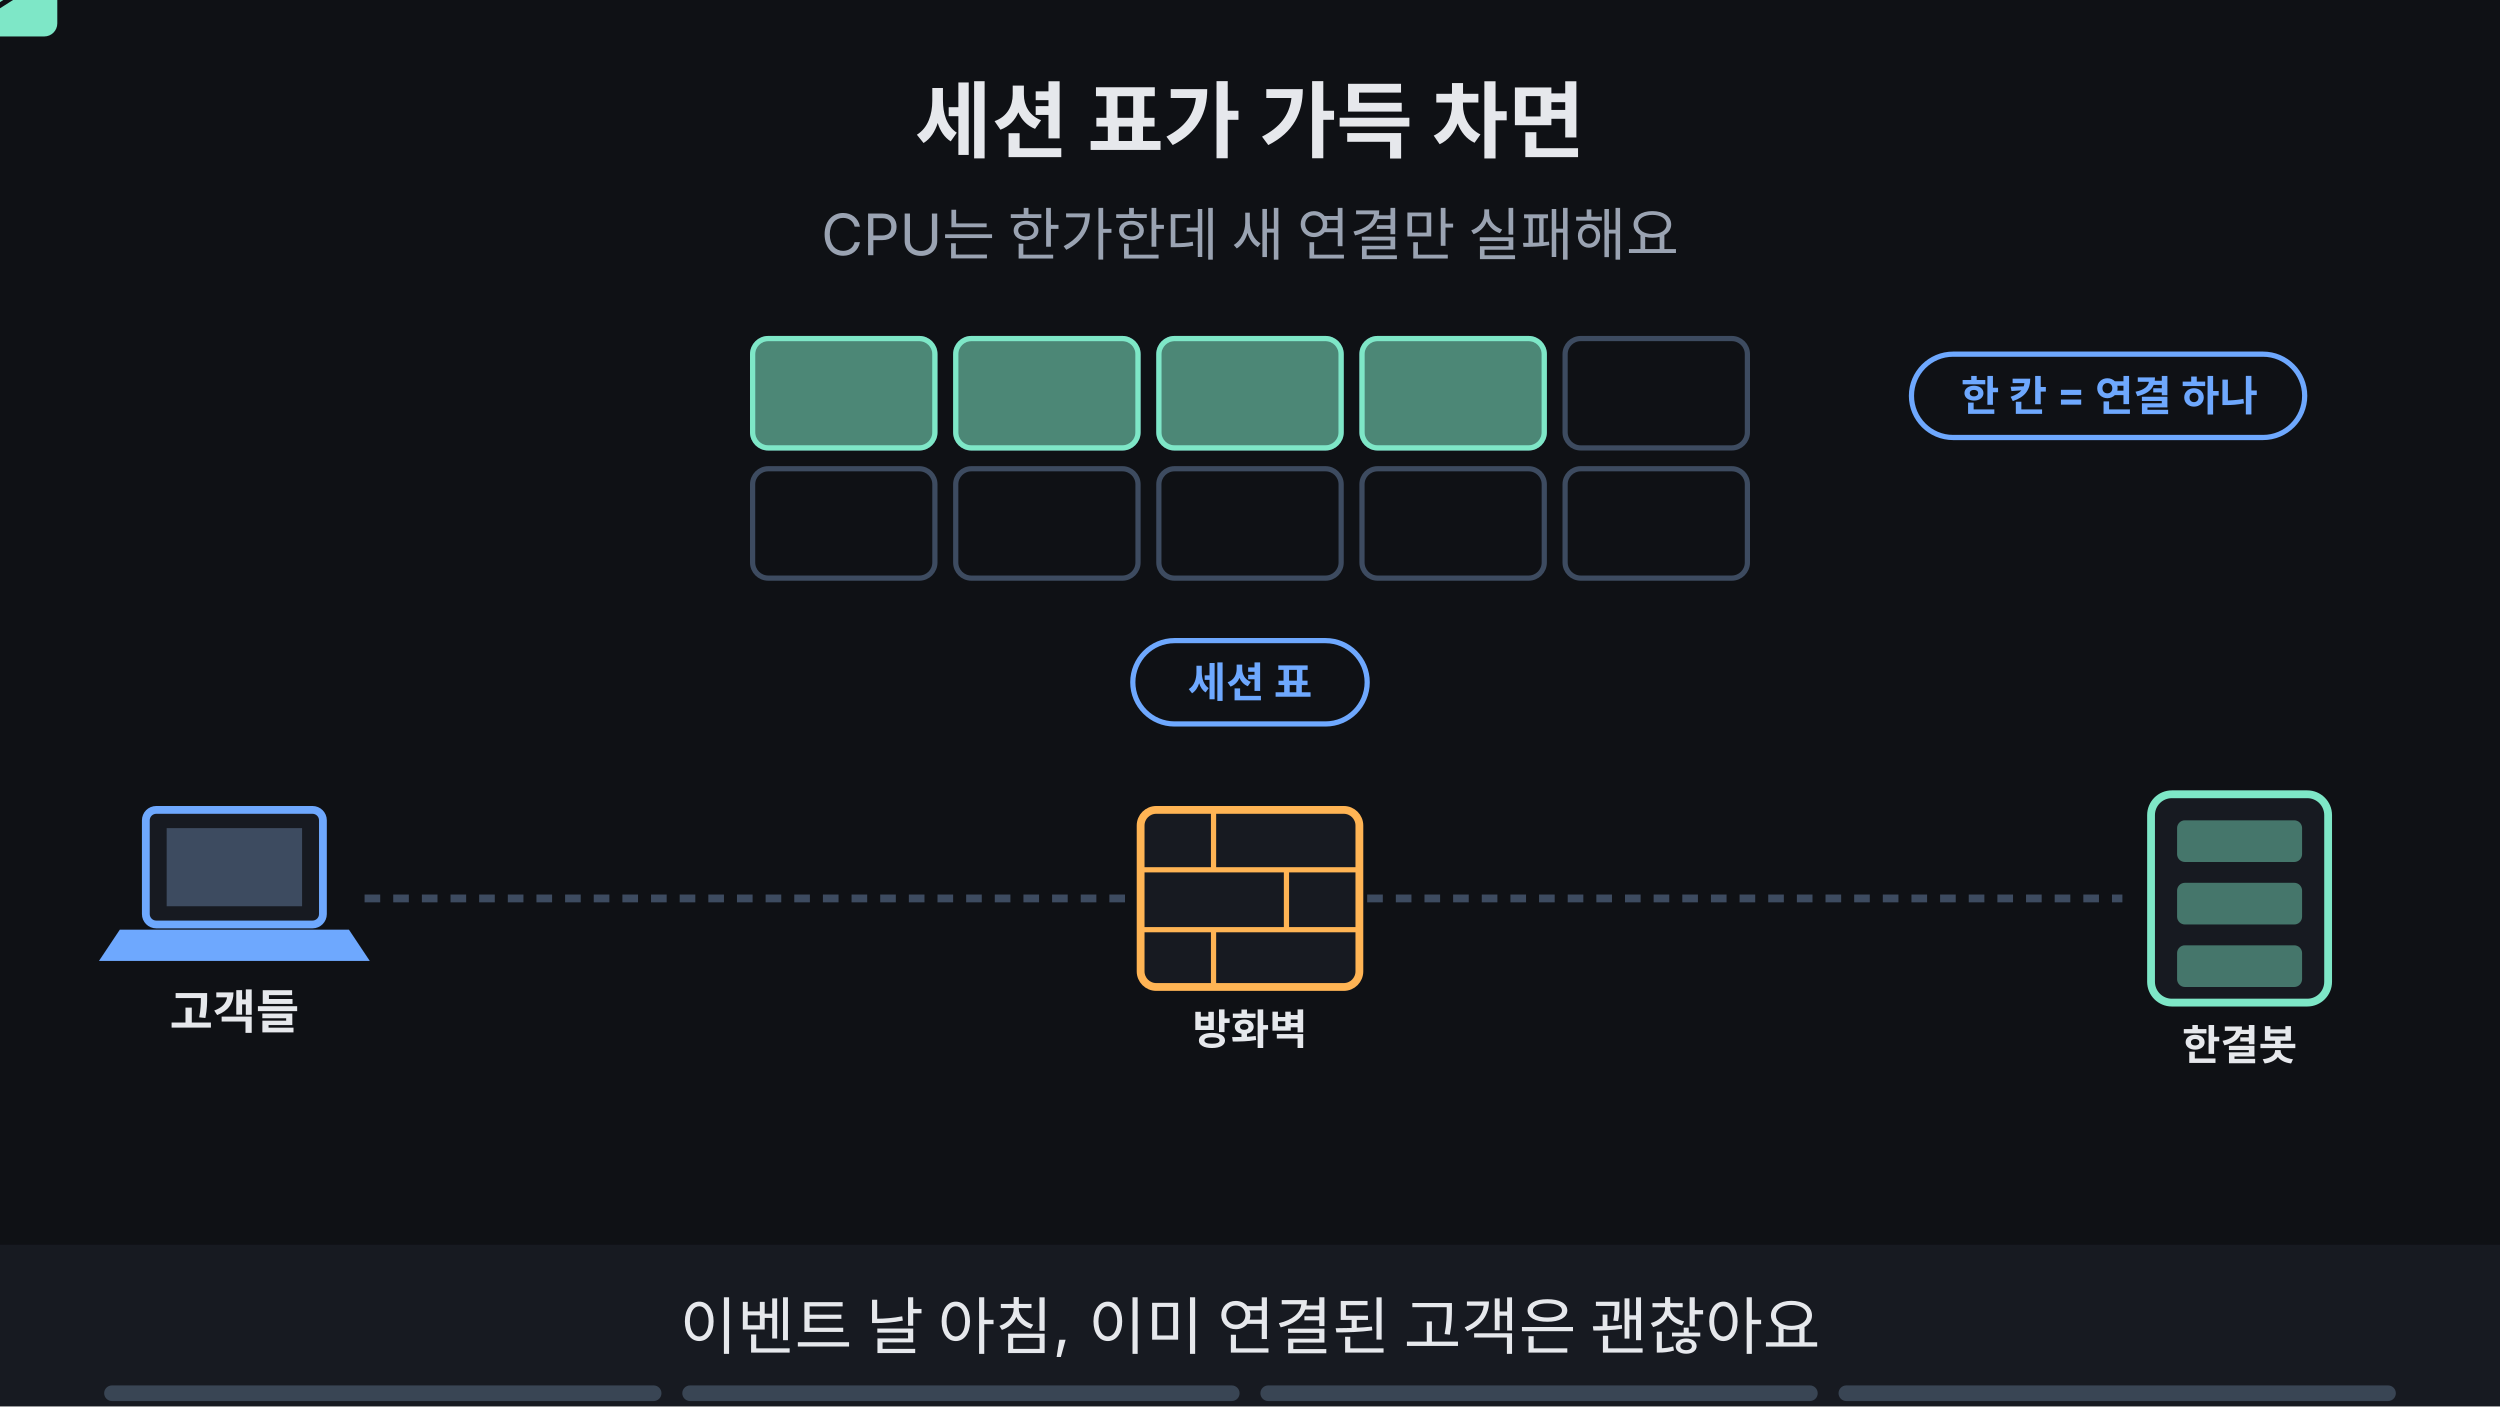
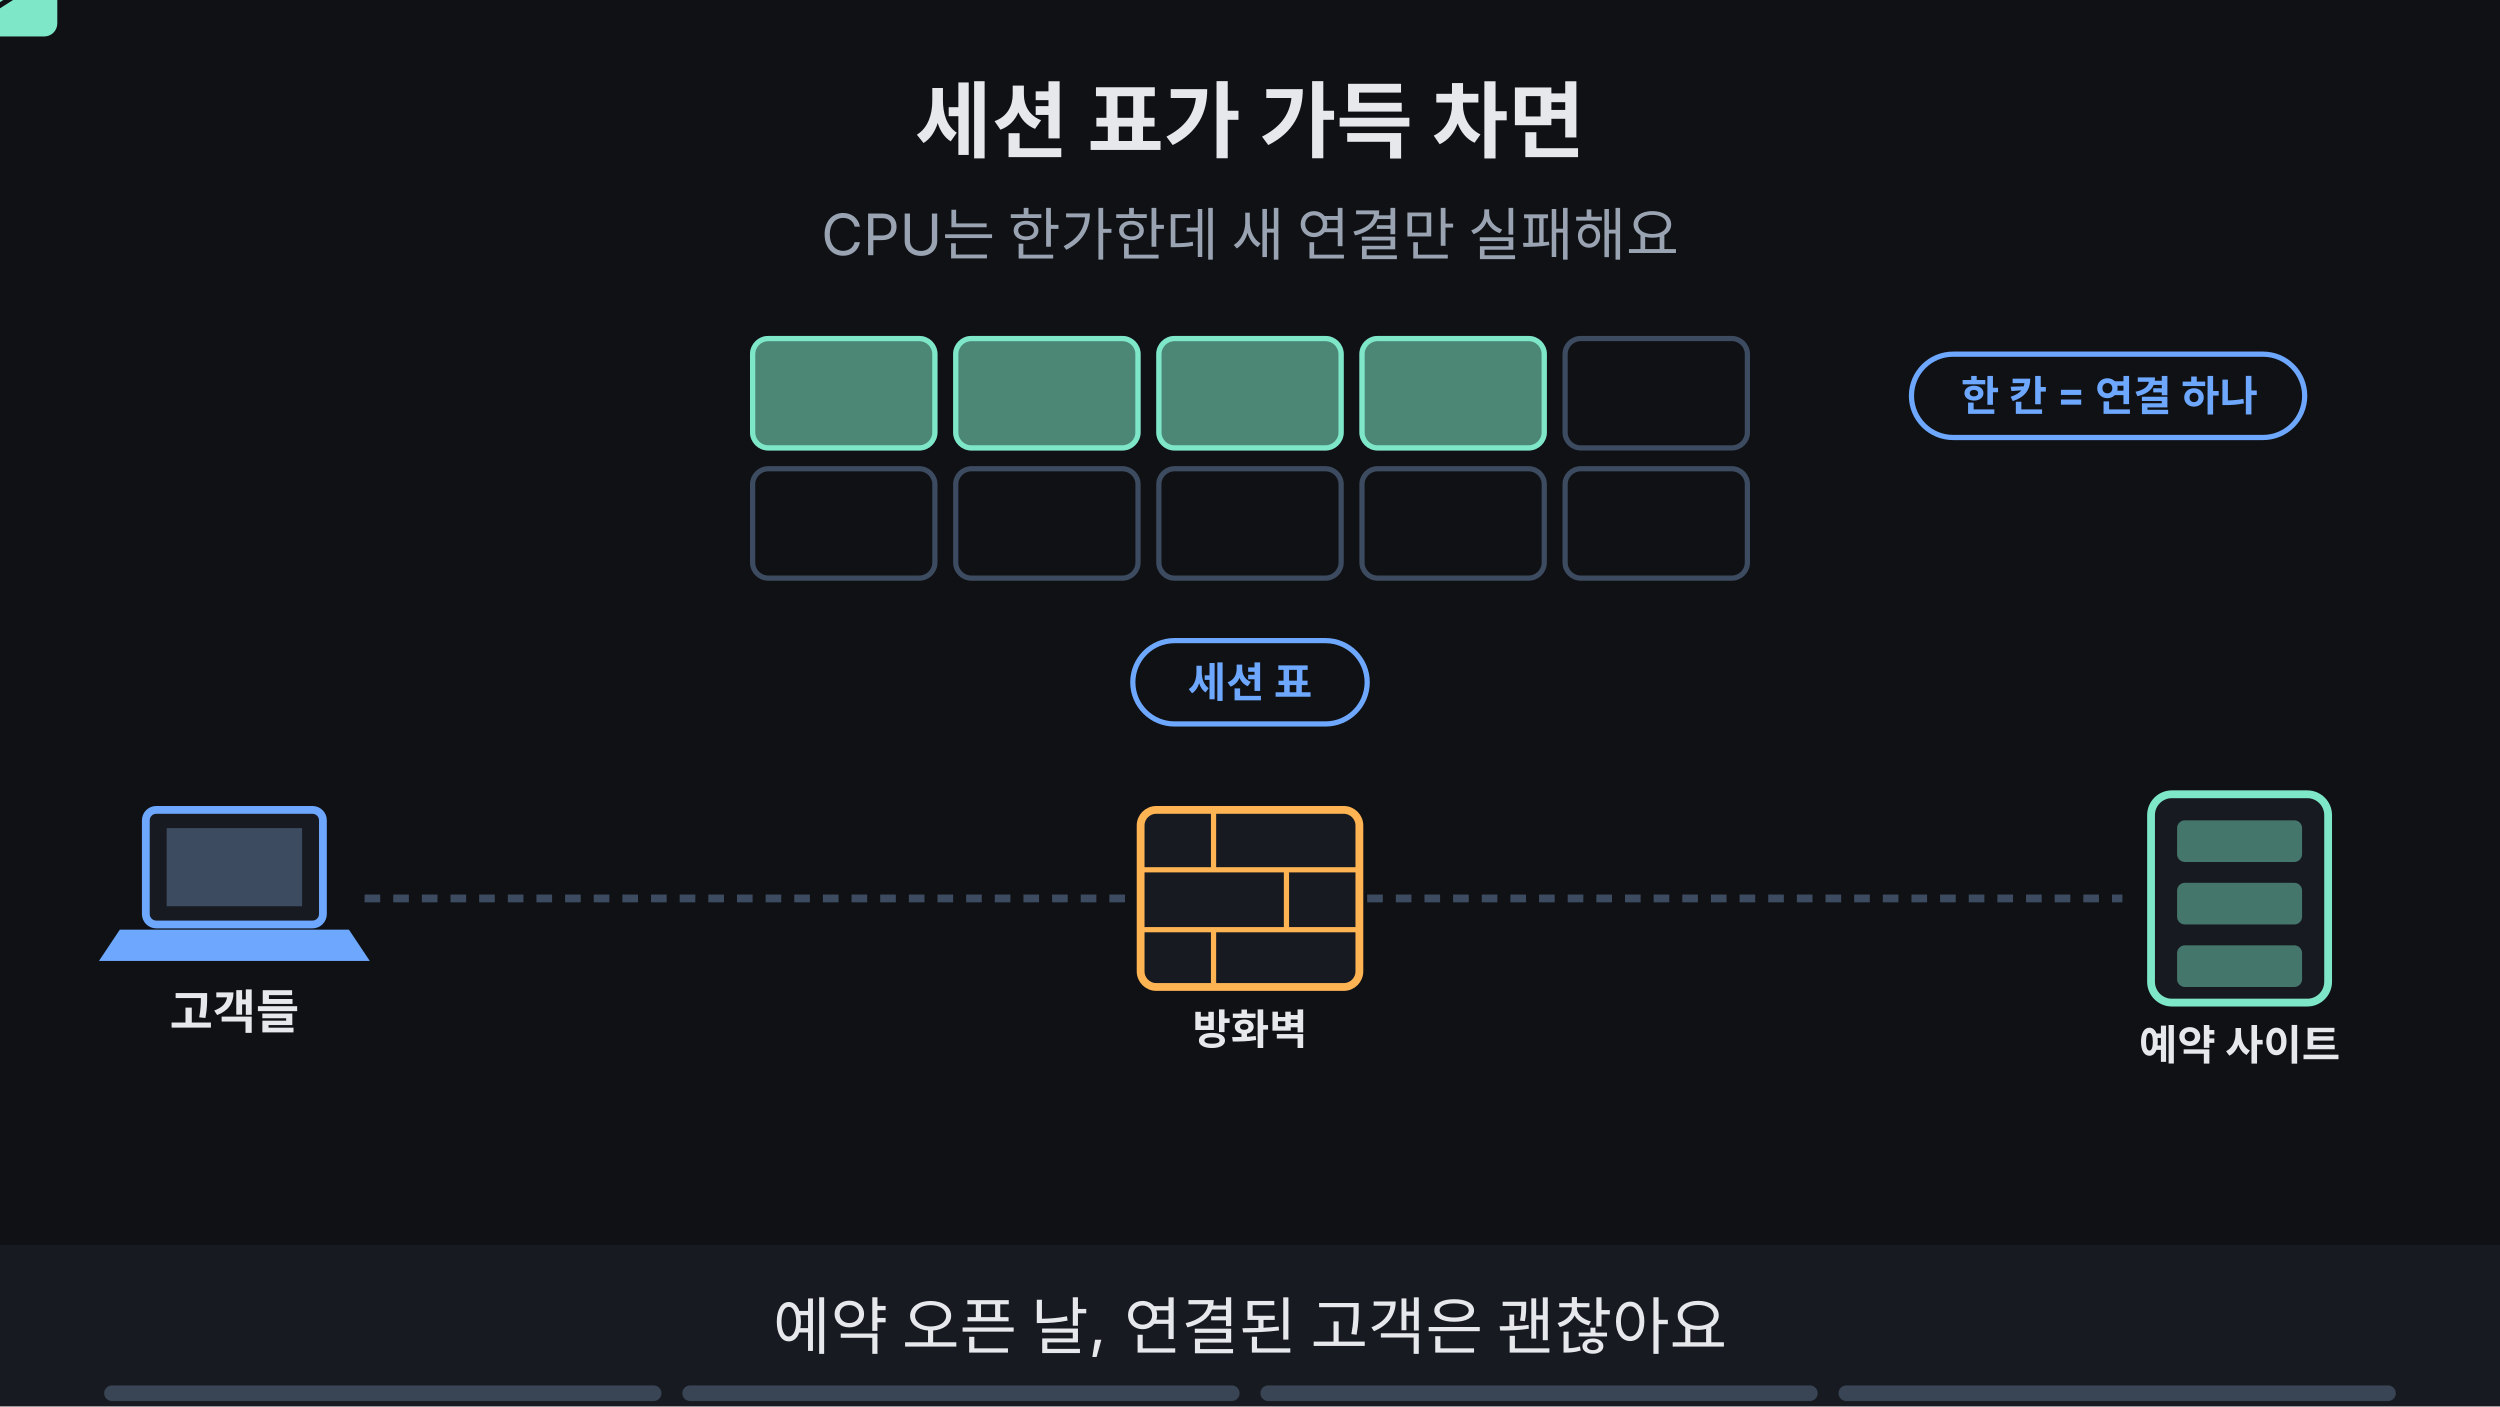
<svg xmlns="http://www.w3.org/2000/svg" viewBox="0 0 960 540" width="960" height="540" font-family="-apple-system,'Apple SD Gothic Neo','Segoe UI',sans-serif">
  <rect width="960" height="540" fill="#0f1115" />
  <text x="480" y="58" text-anchor="middle" font-size="32" font-weight="700" fill="#e6e8ec">세션 표가 가득 차면</text>
  <text x="480" y="98" text-anchor="middle" font-size="22" fill="#9aa3b2">CPU는 한가한데 새 연결만 실패해요</text>
  <line x1="140" y1="345" x2="435" y2="345" stroke="#3d4b60" stroke-width="3" stroke-dasharray="6 5" />
  <line x1="525" y1="345" x2="815" y2="345" stroke="#3d4b60" stroke-width="3" stroke-dasharray="6 5" />
  <g opacity="1">
    <animate attributeName="opacity" values="1;1;0;0" keyTimes="0;0.235;0.250;1" dur="16s" repeatCount="indefinite" />
    <g>
      <animateTransform attributeName="transform" type="translate" values="130,345;130,345;480,345;810,345;810,345" keyTimes="0.000;0.013;0.125;0.237;1.000" dur="16s" repeatCount="indefinite" />
      <rect x="-22" y="-14" width="44" height="28" rx="5" fill="#7ee7c7" />
      <path d="M-22 -12 l22 14 l22 -14" fill="none" stroke="#0f1115" stroke-width="2" />
    </g>
  </g>
  <g opacity="0">
    <animate attributeName="opacity" values="0;0;1;1;0;0" keyTimes="0;0.500;0.515;0.735;0.750;1" dur="16s" repeatCount="indefinite" />
    <g>
      <animateTransform attributeName="transform" type="translate" values="130,345;130,345;392,345;392,345" keyTimes="0.000;0.525;0.725;1.000" dur="16s" repeatCount="indefinite" />
      <rect x="-22" y="-14" width="44" height="28" rx="5" fill="#ffb454" />
      <path d="M-22 -12 l22 14 l22 -14" fill="none" stroke="#0f1115" stroke-width="2" />
    </g>
  </g>
  <rect x="56" y="311" width="68" height="44" rx="4" fill="#171a21" stroke="#6ea8fe" stroke-width="3" />
  <rect x="64" y="318" width="52" height="30" fill="#3d4b60" />
  <polygon points="46,357 134,357 142,369 38,369" fill="#6ea8fe" />
  <text x="90" y="395" text-anchor="middle" font-size="18" font-weight="700" fill="#e6e8ec">고객들</text>
  <rect x="438" y="311" width="84" height="68" rx="6" fill="#171a21" stroke="#ffb454" stroke-width="3" />
  <line x1="438" y1="334" x2="522" y2="334" stroke="#ffb454" stroke-width="2" />
  <line x1="438" y1="357" x2="522" y2="357" stroke="#ffb454" stroke-width="2" />
  <line x1="466" y1="311" x2="466" y2="334" stroke="#ffb454" stroke-width="2" />
  <line x1="494" y1="334" x2="494" y2="357" stroke="#ffb454" stroke-width="2" />
  <line x1="466" y1="357" x2="466" y2="379" stroke="#ffb454" stroke-width="2" />
  <text x="480" y="401" text-anchor="middle" font-size="16" font-weight="700" fill="#e6e8ec">방화벽</text>
  <rect x="826" y="305" width="68" height="80" rx="8" fill="#171a21" stroke="#7ee7c7" stroke-width="3" />
  <rect x="836" y="315" width="48" height="16" rx="3" fill="#7ee7c7" fill-opacity="0.45" />
  <rect x="836" y="339" width="48" height="16" rx="3" fill="#7ee7c7" fill-opacity="0.45" />
  <rect x="836" y="363" width="48" height="16" rx="3" fill="#7ee7c7" fill-opacity="0.45" />
-   <text x="860" y="407" text-anchor="middle" font-size="16" font-weight="700" fill="#e6e8ec">한결봇</text>
+   <text x="860" y="407" text-anchor="middle" font-size="16" font-weight="700" fill="#e6e8ec">예약 사이트</text>
  <rect x="289" y="130" width="70" height="42" rx="6" fill="#0f1115" stroke="#3d4b60" stroke-width="2" />
  <rect x="367" y="130" width="70" height="42" rx="6" fill="#0f1115" stroke="#3d4b60" stroke-width="2" />
  <rect x="445" y="130" width="70" height="42" rx="6" fill="#0f1115" stroke="#3d4b60" stroke-width="2" />
  <rect x="523" y="130" width="70" height="42" rx="6" fill="#0f1115" stroke="#3d4b60" stroke-width="2" />
  <rect x="601" y="130" width="70" height="42" rx="6" fill="#0f1115" stroke="#3d4b60" stroke-width="2" />
  <rect x="289" y="180" width="70" height="42" rx="6" fill="#0f1115" stroke="#3d4b60" stroke-width="2" />
  <rect x="367" y="180" width="70" height="42" rx="6" fill="#0f1115" stroke="#3d4b60" stroke-width="2" />
  <rect x="445" y="180" width="70" height="42" rx="6" fill="#0f1115" stroke="#3d4b60" stroke-width="2" />
  <rect x="523" y="180" width="70" height="42" rx="6" fill="#0f1115" stroke="#3d4b60" stroke-width="2" />
  <rect x="601" y="180" width="70" height="42" rx="6" fill="#0f1115" stroke="#3d4b60" stroke-width="2" />
  <rect x="435" y="246" width="90" height="32" rx="16" fill="#0f1115" stroke="#6ea8fe" stroke-width="2" />
  <text x="480" y="267.76" text-anchor="middle" font-size="16" font-weight="700" fill="#6ea8fe">세션 표</text>
  <g>
    <rect x="289" y="130" width="70" height="42" rx="6" fill="#7ee7c7" fill-opacity="0.55" stroke="#7ee7c7" stroke-width="2" />
    <rect x="367" y="130" width="70" height="42" rx="6" fill="#7ee7c7" fill-opacity="0.55" stroke="#7ee7c7" stroke-width="2" />
    <rect x="445" y="130" width="70" height="42" rx="6" fill="#7ee7c7" fill-opacity="0.55" stroke="#7ee7c7" stroke-width="2" />
    <rect x="523" y="130" width="70" height="42" rx="6" fill="#7ee7c7" fill-opacity="0.55" stroke="#7ee7c7" stroke-width="2" />
  </g>
  <g opacity="0">
    <animate attributeName="opacity" values="0;0;1;1" keyTimes="0;0.250;0.265;1" dur="16s" repeatCount="indefinite" />
    <rect x="601" y="130" width="70" height="42" rx="6" fill="#7ee7c7" fill-opacity="0.55" stroke="#7ee7c7" stroke-width="2" />
    <rect x="289" y="180" width="70" height="42" rx="6" fill="#7ee7c7" fill-opacity="0.55" stroke="#7ee7c7" stroke-width="2" />
    <rect x="367" y="180" width="70" height="42" rx="6" fill="#7ee7c7" fill-opacity="0.55" stroke="#7ee7c7" stroke-width="2" />
    <rect x="445" y="180" width="70" height="42" rx="6" fill="#7ee7c7" fill-opacity="0.55" stroke="#7ee7c7" stroke-width="2" />
    <rect x="523" y="180" width="70" height="42" rx="6" fill="#7ee7c7" fill-opacity="0.55" stroke="#7ee7c7" stroke-width="2" />
    <rect x="601" y="180" width="70" height="42" rx="6" fill="#7ee7c7" fill-opacity="0.55" stroke="#7ee7c7" stroke-width="2" />
  </g>
  <g opacity="0">
    <animate attributeName="opacity" values="0;0;1;1" keyTimes="0;0.250;0.265;1" dur="16s" repeatCount="indefinite" />
  </g>
  <g opacity="0">
    <animate attributeName="opacity" values="0;0;1;1;0;0" keyTimes="0;0.250;0.265;0.485;0.500;1" dur="16s" repeatCount="indefinite" />
    <rect x="276.0" y="117.0" width="408" height="118" rx="10" fill="none" stroke="#ffb454" stroke-width="5" />
  </g>
  <g opacity="1">
    <animate attributeName="opacity" values="1;1;0;0" keyTimes="0;0.235;0.250;1" dur="16s" repeatCount="indefinite" />
    <rect x="734" y="136" width="151" height="32" rx="16" fill="#0f1115" stroke="#6ea8fe" stroke-width="2" />
    <text x="810" y="157.76" text-anchor="middle" font-size="16" font-weight="700" fill="#6ea8fe">한 칸 = 연결 하나</text>
  </g>
  <g opacity="0">
    <animate attributeName="opacity" values="0;0;1;1;0;0" keyTimes="0;0.500;0.515;0.735;0.750;1" dur="16s" repeatCount="indefinite" />
    <circle cx="392" cy="300" r="16" fill="#ff7b72" />
    <path d="M385 293 l14 14 M399 293 l-14 14" stroke="#0f1115" stroke-width="4" />
  </g>
  <g opacity="0">
    <animate attributeName="opacity" values="0;0;1;1;0;0" keyTimes="0;0.500;0.515;0.735;0.750;1" dur="16s" repeatCount="indefinite" />
    <rect x="192" y="274" width="116" height="32" rx="16" fill="#0f1115" stroke="#ff7b72" stroke-width="2" />
    <text x="250" y="295.76" text-anchor="middle" font-size="16" font-weight="700" fill="#ff7b72">새 연결 거절</text>
  </g>
  <g opacity="0">
    <animate attributeName="opacity" values="0;0;1;1;0;0" keyTimes="0;0.500;0.515;0.735;0.750;1" dur="16s" repeatCount="indefinite" />
    <rect x="188.0" y="270.0" width="124" height="40" rx="10" fill="none" stroke="#ffb454" stroke-width="5" />
  </g>
  <g opacity="0">
    <animate attributeName="opacity" values="0;0;1;1;0;0" keyTimes="0;0.500;0.515;0.735;0.750;1" dur="16s" repeatCount="indefinite" />
    <rect x="630" y="409" width="140" height="32" rx="16" fill="#0f1115" stroke="#7ee7c7" stroke-width="2" />
    <text x="700" y="430.76" text-anchor="middle" font-size="16" font-weight="700" fill="#7ee7c7">CPU는 한가해요</text>
  </g>
  <g opacity="0">
    <animate attributeName="opacity" values="0;0;1;1" keyTimes="0;0.750;0.765;1" dur="16s" repeatCount="indefinite" />
    <rect x="350" y="424" width="259" height="33" rx="16" fill="#0f1115" stroke="#ffb454" stroke-width="2" />
    <text x="480" y="446.12" text-anchor="middle" font-size="17" font-weight="700" fill="#ffb454">동시 세션 한도·유휴 시간 확인</text>
  </g>
  <g opacity="0">
    <animate attributeName="opacity" values="0;0;1;1" keyTimes="0;0.750;0.765;1" dur="16s" repeatCount="indefinite" />
    <rect x="346.5" y="419.5" width="267" height="41" rx="10" fill="none" stroke="#ffb454" stroke-width="5" />
  </g>
  <rect x="0" y="478" width="960" height="62" fill="#171a21" />
  <g opacity="1">
    <animate attributeName="opacity" values="1;1;0;0" keyTimes="0;0.235;0.250;1" dur="16s" repeatCount="indefinite" />
-     <text x="480" y="518" text-anchor="middle" font-size="24" fill="#e6e8ec">이벤트 날 아침, 이미 연결된 고객은 괜찮아요</text>
+     <text x="480" y="518" text-anchor="middle" font-size="24" fill="#e6e8ec">예약 오픈 날, 연결된 고객은 괜찮아요</text>
  </g>
  <g opacity="0">
    <animate attributeName="opacity" values="0;0;1;1;0;0" keyTimes="0;0.250;0.265;0.485;0.500;1" dur="16s" repeatCount="indefinite" />
    <text x="480" y="518" text-anchor="middle" font-size="24" fill="#e6e8ec">동시에 몰리자 세션 표가 가득 차요</text>
  </g>
  <g opacity="0">
    <animate attributeName="opacity" values="0;0;1;1;0;0" keyTimes="0;0.500;0.515;0.735;0.750;1" dur="16s" repeatCount="indefinite" />
    <text x="480" y="518" text-anchor="middle" font-size="24" fill="#e6e8ec">새로 접속하는 고객만 거절돼요</text>
  </g>
  <g opacity="0">
    <animate attributeName="opacity" values="0;0;1;1" keyTimes="0;0.750;0.765;1" dur="16s" repeatCount="indefinite" />
    <text x="480" y="518" text-anchor="middle" font-size="24" fill="#e6e8ec">동시 세션 한도와 유휴 시간을 확인해요</text>
  </g>
  <g aria-label="재생 진행 막대" data-stage-count="4">
    <g class="progress-segment" data-stage="1">
      <rect x="40" y="532" width="214" height="6" rx="3" fill="#394554" />
      <rect x="40" y="532" width="0" height="6" rx="3" fill="#ff3434">
        <animate attributeName="width" values="0;214;214" keyTimes="0;0.25;1" dur="16s" repeatCount="indefinite" />
      </rect>
    </g>
    <g class="progress-segment" data-stage="2">
      <rect x="262" y="532" width="214" height="6" rx="3" fill="#394554" />
      <rect x="262" y="532" width="0" height="6" rx="3" fill="#ff3434">
        <animate attributeName="width" values="0;0;214;214" keyTimes="0;0.25;0.5;1" dur="16s" repeatCount="indefinite" />
      </rect>
    </g>
    <g class="progress-segment" data-stage="3">
      <rect x="484" y="532" width="214" height="6" rx="3" fill="#394554" />
      <rect x="484" y="532" width="0" height="6" rx="3" fill="#ff3434">
        <animate attributeName="width" values="0;0;214;214" keyTimes="0;0.5;0.75;1" dur="16s" repeatCount="indefinite" />
      </rect>
    </g>
    <g class="progress-segment" data-stage="4">
      <rect x="706" y="532" width="214" height="6" rx="3" fill="#394554" />
      <rect x="706" y="532" width="0" height="6" rx="3" fill="#ff3434">
        <animate attributeName="width" values="0;0;214" keyTimes="0;0.75;1" dur="16s" repeatCount="indefinite" />
      </rect>
    </g>
  </g>
</svg>
